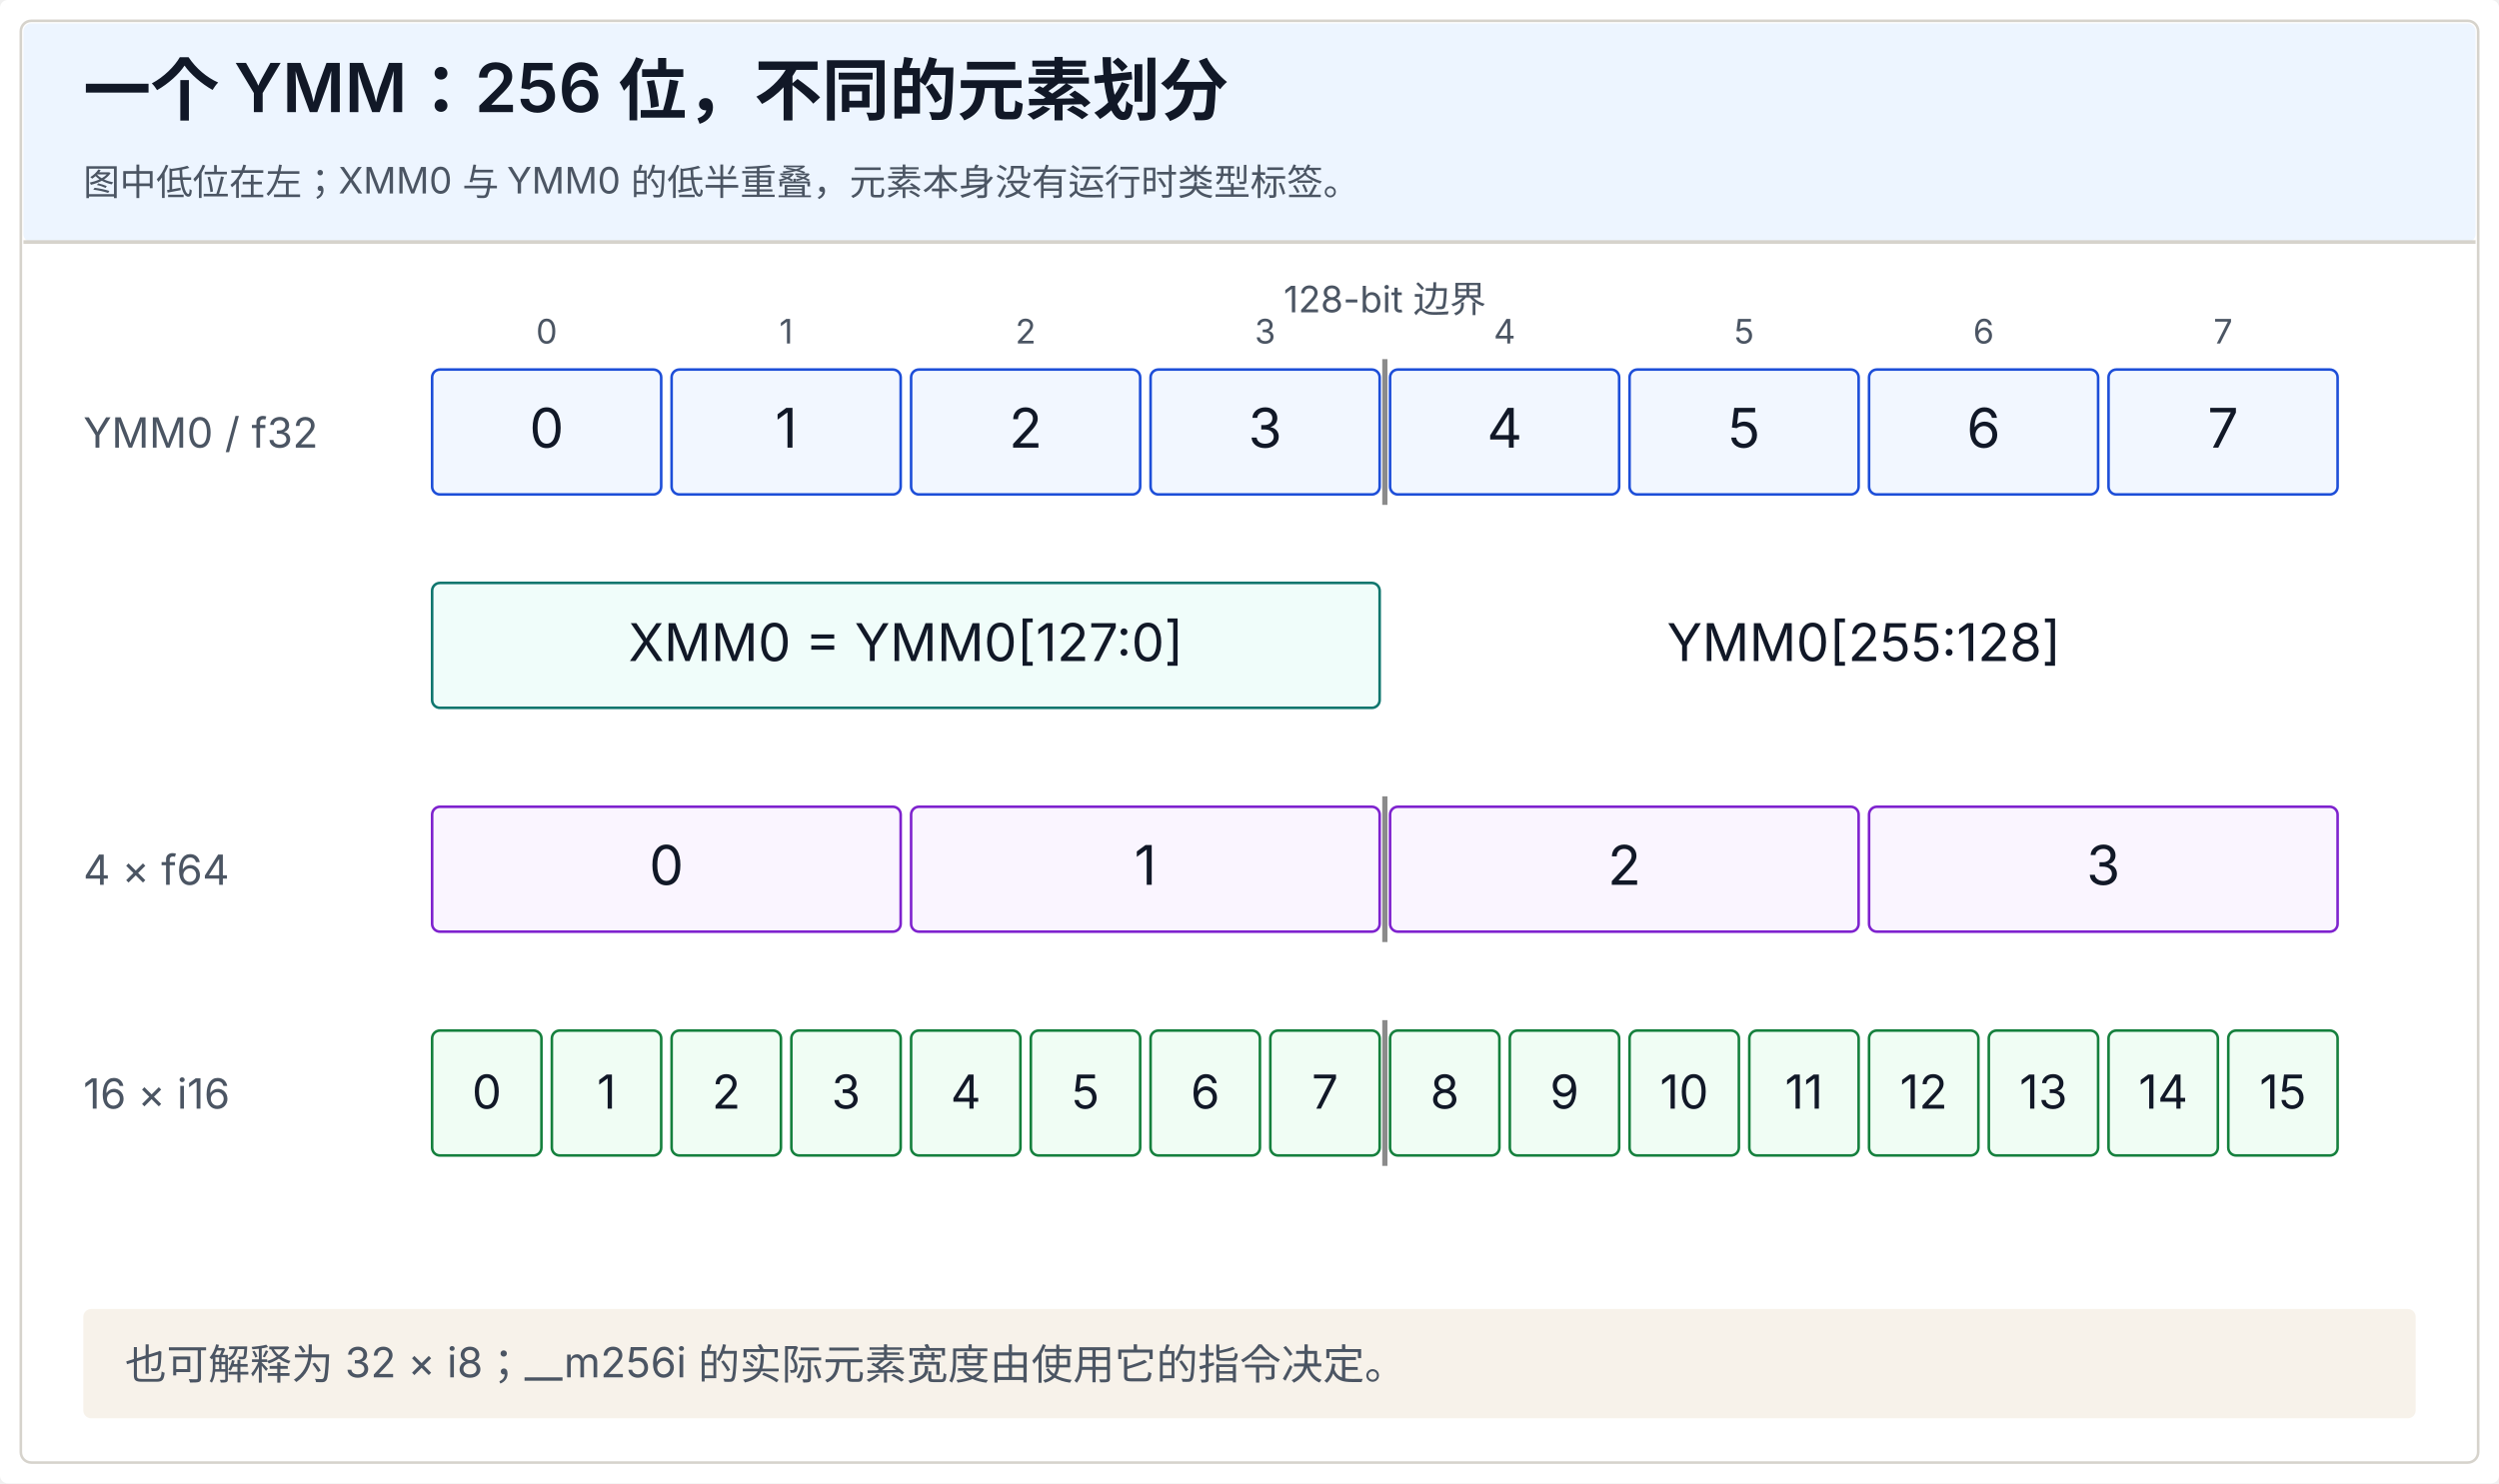
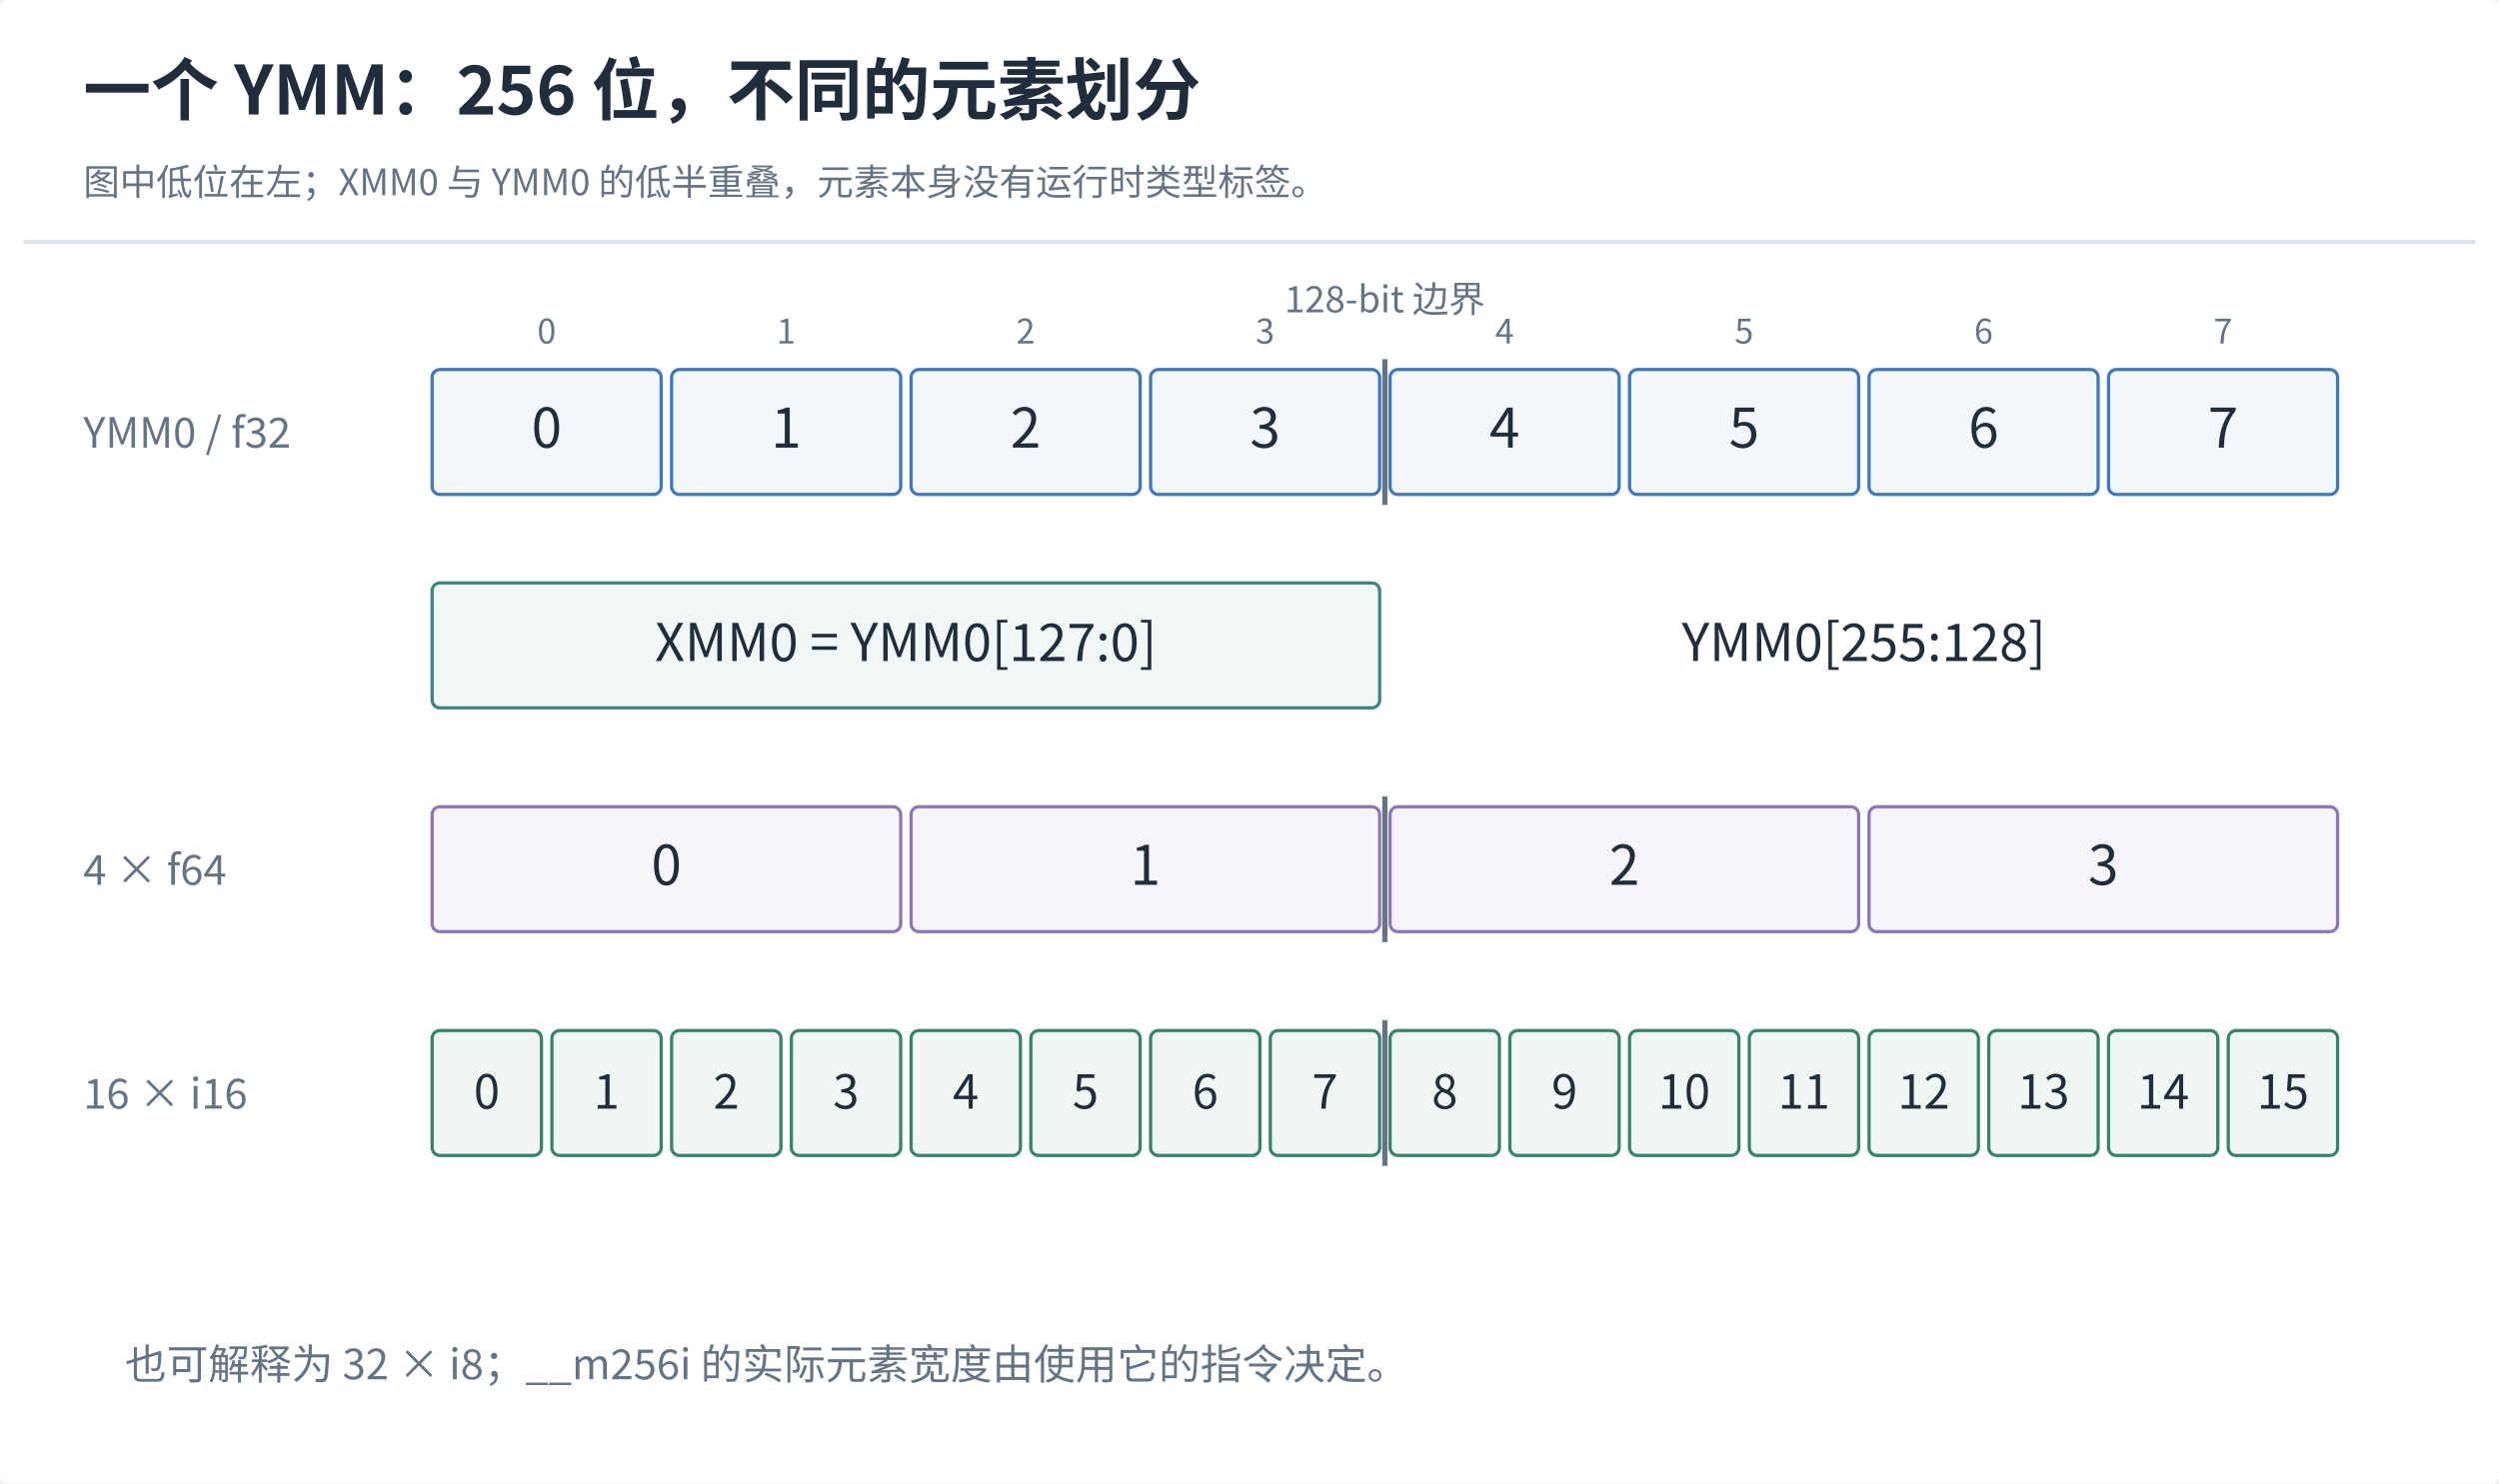
<svg xmlns="http://www.w3.org/2000/svg" width="960" height="570" viewBox="0 0 960 570" role="img" aria-labelledby="title desc">
  <defs>
    <marker id="arrow" viewBox="0 0 10 10" refX="9" refY="5" markerWidth="6" markerHeight="6" orient="auto-start-reverse">
-       <path d="M 0 1 L 9 5 L 0 9" fill="none" stroke="#8b8b8b" stroke-width="1.5" />
+       <path d="M 0 1 L 9 5 L 0 9" fill="none" stroke="#657386" stroke-width="1.6" />
    </marker>
  </defs>
  <rect x="0" y="0" width="960" height="570" rx="3" fill="white" stroke="none" stroke-width="1" />
-   <rect x="8" y="8" width="944" height="554" rx="4" fill="white" stroke="#d6d3cc" stroke-width="1" />
-   <rect x="9" y="9" width="942" height="84" rx="3" fill="#edf5ff" stroke="none" stroke-width="1" />
-   <line x1="9" y1="93" x2="951" y2="93" stroke="#d6d3cc" stroke-width="1.4" />
-   <text x="32" y="44" font-family="Inter, Noto Sans SC, Arial, sans-serif" font-size="26" font-weight="600" fill="#111827" text-anchor="start">一个 YMM：256 位，不同的元素划分</text>
-   <text x="32" y="75" font-family="Inter, Noto Sans SC, Arial, sans-serif" font-size="14" font-weight="400" fill="#4b5563" text-anchor="start">图中低位在左；XMM0 与 YMM0 的低半重叠，元素本身没有运行时类型标签。</text>
-   <text x="32" y="172" font-family="Inter, Noto Sans SC, Arial, sans-serif" font-size="16" font-weight="400" fill="#4b5563" text-anchor="start">YMM0 / f32</text>
-   <rect x="166.0" y="142" width="88.0" height="48" rx="3" fill="#f2f7ff" stroke="#1d4ed8" stroke-width="1" />
-   <text x="210.0" y="172" font-family="Inter, Noto Sans SC, Arial, sans-serif" font-size="21" font-weight="400" fill="#111827" text-anchor="middle">0</text>
-   <text x="210.0" y="132" font-family="Inter, Noto Sans SC, Arial, sans-serif" font-size="13" font-weight="400" fill="#4b5563" text-anchor="middle">0</text>
-   <rect x="258.0" y="142" width="88.0" height="48" rx="3" fill="#f2f7ff" stroke="#1d4ed8" stroke-width="1" />
-   <text x="302.0" y="172" font-family="Inter, Noto Sans SC, Arial, sans-serif" font-size="21" font-weight="400" fill="#111827" text-anchor="middle">1</text>
-   <text x="302.0" y="132" font-family="Inter, Noto Sans SC, Arial, sans-serif" font-size="13" font-weight="400" fill="#4b5563" text-anchor="middle">1</text>
-   <rect x="350.0" y="142" width="88.0" height="48" rx="3" fill="#f2f7ff" stroke="#1d4ed8" stroke-width="1" />
-   <text x="394.0" y="172" font-family="Inter, Noto Sans SC, Arial, sans-serif" font-size="21" font-weight="400" fill="#111827" text-anchor="middle">2</text>
-   <text x="394.0" y="132" font-family="Inter, Noto Sans SC, Arial, sans-serif" font-size="13" font-weight="400" fill="#4b5563" text-anchor="middle">2</text>
-   <rect x="442.0" y="142" width="88.0" height="48" rx="3" fill="#f2f7ff" stroke="#1d4ed8" stroke-width="1" />
-   <text x="486.0" y="172" font-family="Inter, Noto Sans SC, Arial, sans-serif" font-size="21" font-weight="400" fill="#111827" text-anchor="middle">3</text>
-   <text x="486.0" y="132" font-family="Inter, Noto Sans SC, Arial, sans-serif" font-size="13" font-weight="400" fill="#4b5563" text-anchor="middle">3</text>
-   <rect x="534.0" y="142" width="88.0" height="48" rx="3" fill="#f2f7ff" stroke="#1d4ed8" stroke-width="1" />
-   <text x="578.0" y="172" font-family="Inter, Noto Sans SC, Arial, sans-serif" font-size="21" font-weight="400" fill="#111827" text-anchor="middle">4</text>
-   <text x="578.0" y="132" font-family="Inter, Noto Sans SC, Arial, sans-serif" font-size="13" font-weight="400" fill="#4b5563" text-anchor="middle">4</text>
-   <rect x="626.0" y="142" width="88.0" height="48" rx="3" fill="#f2f7ff" stroke="#1d4ed8" stroke-width="1" />
-   <text x="670.0" y="172" font-family="Inter, Noto Sans SC, Arial, sans-serif" font-size="21" font-weight="400" fill="#111827" text-anchor="middle">5</text>
-   <text x="670.0" y="132" font-family="Inter, Noto Sans SC, Arial, sans-serif" font-size="13" font-weight="400" fill="#4b5563" text-anchor="middle">5</text>
-   <rect x="718.0" y="142" width="88.0" height="48" rx="3" fill="#f2f7ff" stroke="#1d4ed8" stroke-width="1" />
-   <text x="762.0" y="172" font-family="Inter, Noto Sans SC, Arial, sans-serif" font-size="21" font-weight="400" fill="#111827" text-anchor="middle">6</text>
-   <text x="762.0" y="132" font-family="Inter, Noto Sans SC, Arial, sans-serif" font-size="13" font-weight="400" fill="#4b5563" text-anchor="middle">6</text>
-   <rect x="810.0" y="142" width="88.0" height="48" rx="3" fill="#f2f7ff" stroke="#1d4ed8" stroke-width="1" />
-   <text x="854.0" y="172" font-family="Inter, Noto Sans SC, Arial, sans-serif" font-size="21" font-weight="400" fill="#111827" text-anchor="middle">7</text>
-   <text x="854.0" y="132" font-family="Inter, Noto Sans SC, Arial, sans-serif" font-size="13" font-weight="400" fill="#4b5563" text-anchor="middle">7</text>
-   <line x1="532.0" y1="138" x2="532.0" y2="194" stroke="#8b8b8b" stroke-width="2" />
-   <rect x="166" y="224" width="364" height="48" rx="3" fill="#f0fdfa" stroke="#0f766e" stroke-width="1" />
-   <text x="348" y="254" font-family="Inter, Noto Sans SC, Arial, sans-serif" font-size="20" font-weight="400" fill="#111827" text-anchor="middle">XMM0 = YMM0[127:0]</text>
-   <text x="716" y="254" font-family="Inter, Noto Sans SC, Arial, sans-serif" font-size="20" font-weight="400" fill="#111827" text-anchor="middle">YMM0[255:128]</text>
-   <text x="32" y="340" font-family="Inter, Noto Sans SC, Arial, sans-serif" font-size="16" font-weight="400" fill="#4b5563" text-anchor="start">4 × f64</text>
-   <rect x="166.0" y="310" width="180.0" height="48" rx="3" fill="#faf5ff" stroke="#7e22ce" stroke-width="1" />
-   <text x="256.0" y="340" font-family="Inter, Noto Sans SC, Arial, sans-serif" font-size="21" font-weight="400" fill="#111827" text-anchor="middle">0</text>
-   <rect x="350.0" y="310" width="180.0" height="48" rx="3" fill="#faf5ff" stroke="#7e22ce" stroke-width="1" />
-   <text x="440.0" y="340" font-family="Inter, Noto Sans SC, Arial, sans-serif" font-size="21" font-weight="400" fill="#111827" text-anchor="middle">1</text>
-   <rect x="534.0" y="310" width="180.0" height="48" rx="3" fill="#faf5ff" stroke="#7e22ce" stroke-width="1" />
-   <text x="624.0" y="340" font-family="Inter, Noto Sans SC, Arial, sans-serif" font-size="21" font-weight="400" fill="#111827" text-anchor="middle">2</text>
-   <rect x="718.0" y="310" width="180.0" height="48" rx="3" fill="#faf5ff" stroke="#7e22ce" stroke-width="1" />
-   <text x="808.0" y="340" font-family="Inter, Noto Sans SC, Arial, sans-serif" font-size="21" font-weight="400" fill="#111827" text-anchor="middle">3</text>
-   <line x1="532.0" y1="306" x2="532.0" y2="362" stroke="#8b8b8b" stroke-width="2" />
-   <text x="32" y="426" font-family="Inter, Noto Sans SC, Arial, sans-serif" font-size="16" font-weight="400" fill="#4b5563" text-anchor="start">16 × i16</text>
-   <rect x="166.0" y="396" width="42.0" height="48" rx="3" fill="#f0fdf4" stroke="#15803d" stroke-width="1" />
-   <text x="187.0" y="426" font-family="Inter, Noto Sans SC, Arial, sans-serif" font-size="18" font-weight="400" fill="#111827" text-anchor="middle">0</text>
-   <rect x="212.0" y="396" width="42.0" height="48" rx="3" fill="#f0fdf4" stroke="#15803d" stroke-width="1" />
-   <text x="233.0" y="426" font-family="Inter, Noto Sans SC, Arial, sans-serif" font-size="18" font-weight="400" fill="#111827" text-anchor="middle">1</text>
-   <rect x="258.0" y="396" width="42.0" height="48" rx="3" fill="#f0fdf4" stroke="#15803d" stroke-width="1" />
-   <text x="279.0" y="426" font-family="Inter, Noto Sans SC, Arial, sans-serif" font-size="18" font-weight="400" fill="#111827" text-anchor="middle">2</text>
-   <rect x="304.0" y="396" width="42.0" height="48" rx="3" fill="#f0fdf4" stroke="#15803d" stroke-width="1" />
-   <text x="325.0" y="426" font-family="Inter, Noto Sans SC, Arial, sans-serif" font-size="18" font-weight="400" fill="#111827" text-anchor="middle">3</text>
-   <rect x="350.0" y="396" width="42.0" height="48" rx="3" fill="#f0fdf4" stroke="#15803d" stroke-width="1" />
-   <text x="371.0" y="426" font-family="Inter, Noto Sans SC, Arial, sans-serif" font-size="18" font-weight="400" fill="#111827" text-anchor="middle">4</text>
-   <rect x="396.0" y="396" width="42.0" height="48" rx="3" fill="#f0fdf4" stroke="#15803d" stroke-width="1" />
-   <text x="417.0" y="426" font-family="Inter, Noto Sans SC, Arial, sans-serif" font-size="18" font-weight="400" fill="#111827" text-anchor="middle">5</text>
-   <rect x="442.0" y="396" width="42.0" height="48" rx="3" fill="#f0fdf4" stroke="#15803d" stroke-width="1" />
-   <text x="463.0" y="426" font-family="Inter, Noto Sans SC, Arial, sans-serif" font-size="18" font-weight="400" fill="#111827" text-anchor="middle">6</text>
-   <rect x="488.0" y="396" width="42.0" height="48" rx="3" fill="#f0fdf4" stroke="#15803d" stroke-width="1" />
-   <text x="509.0" y="426" font-family="Inter, Noto Sans SC, Arial, sans-serif" font-size="18" font-weight="400" fill="#111827" text-anchor="middle">7</text>
-   <rect x="534.0" y="396" width="42.0" height="48" rx="3" fill="#f0fdf4" stroke="#15803d" stroke-width="1" />
-   <text x="555.0" y="426" font-family="Inter, Noto Sans SC, Arial, sans-serif" font-size="18" font-weight="400" fill="#111827" text-anchor="middle">8</text>
-   <rect x="580.0" y="396" width="42.0" height="48" rx="3" fill="#f0fdf4" stroke="#15803d" stroke-width="1" />
-   <text x="601.0" y="426" font-family="Inter, Noto Sans SC, Arial, sans-serif" font-size="18" font-weight="400" fill="#111827" text-anchor="middle">9</text>
-   <rect x="626.0" y="396" width="42.0" height="48" rx="3" fill="#f0fdf4" stroke="#15803d" stroke-width="1" />
-   <text x="647.0" y="426" font-family="Inter, Noto Sans SC, Arial, sans-serif" font-size="18" font-weight="400" fill="#111827" text-anchor="middle">10</text>
-   <rect x="672.0" y="396" width="42.0" height="48" rx="3" fill="#f0fdf4" stroke="#15803d" stroke-width="1" />
-   <text x="693.0" y="426" font-family="Inter, Noto Sans SC, Arial, sans-serif" font-size="18" font-weight="400" fill="#111827" text-anchor="middle">11</text>
-   <rect x="718.0" y="396" width="42.0" height="48" rx="3" fill="#f0fdf4" stroke="#15803d" stroke-width="1" />
-   <text x="739.0" y="426" font-family="Inter, Noto Sans SC, Arial, sans-serif" font-size="18" font-weight="400" fill="#111827" text-anchor="middle">12</text>
-   <rect x="764.0" y="396" width="42.0" height="48" rx="3" fill="#f0fdf4" stroke="#15803d" stroke-width="1" />
-   <text x="785.0" y="426" font-family="Inter, Noto Sans SC, Arial, sans-serif" font-size="18" font-weight="400" fill="#111827" text-anchor="middle">13</text>
-   <rect x="810.0" y="396" width="42.0" height="48" rx="3" fill="#f0fdf4" stroke="#15803d" stroke-width="1" />
-   <text x="831.0" y="426" font-family="Inter, Noto Sans SC, Arial, sans-serif" font-size="18" font-weight="400" fill="#111827" text-anchor="middle">14</text>
-   <rect x="856.0" y="396" width="42.0" height="48" rx="3" fill="#f0fdf4" stroke="#15803d" stroke-width="1" />
-   <text x="877.0" y="426" font-family="Inter, Noto Sans SC, Arial, sans-serif" font-size="18" font-weight="400" fill="#111827" text-anchor="middle">15</text>
-   <line x1="532.0" y1="392" x2="532.0" y2="448" stroke="#8b8b8b" stroke-width="2" />
-   <text x="532" y="120" font-family="Inter, Noto Sans SC, Arial, sans-serif" font-size="14" font-weight="400" fill="#4b5563" text-anchor="middle">128-bit 边界</text>
-   <rect x="32" y="503" width="896" height="42" rx="3" fill="#f7f2ea" stroke="none" stroke-width="1" />
-   <text x="48" y="530" font-family="Inter, Noto Sans SC, Arial, sans-serif" font-size="16" font-weight="400" fill="#4b5563" text-anchor="start">也可解释为 32 × i8；__m256i 的实际元素宽度由使用它的指令决定。</text>
+   <rect x="8" y="8" width="944" height="554" rx="4" fill="white" stroke="none" stroke-width="1" />
+   <rect x="9" y="9" width="942" height="84" rx="3" fill="white" stroke="none" stroke-width="1" />
+   <line x1="9" y1="93" x2="951" y2="93" stroke="#dce3ea" stroke-width="1.6" />
+   <text x="32" y="44" font-family="Noto Sans SC, Noto Sans CJK SC, Inter, Arial, sans-serif" font-size="26" font-weight="600" fill="#1f2d3d" text-anchor="start">一个 YMM：256 位，不同的元素划分</text>
+   <text x="32" y="75" font-family="Noto Sans SC, Noto Sans CJK SC, Inter, Arial, sans-serif" font-size="14" font-weight="400" fill="#657386" text-anchor="start">图中低位在左；XMM0 与 YMM0 的低半重叠，元素本身没有运行时类型标签。</text>
+   <text x="32" y="172" font-family="Noto Sans SC, Noto Sans CJK SC, Inter, Arial, sans-serif" font-size="16" font-weight="400" fill="#657386" text-anchor="start">YMM0 / f32</text>
+   <rect x="166.0" y="142" width="88.0" height="48" rx="3" fill="#f3f7fc" stroke="#4078bd" stroke-width="1.25" />
+   <text x="210.0" y="172" font-family="Noto Sans SC, Noto Sans CJK SC, Inter, Arial, sans-serif" font-size="21" font-weight="400" fill="#1f2d3d" text-anchor="middle">0</text>
+   <text x="210.0" y="132" font-family="Noto Sans SC, Noto Sans CJK SC, Inter, Arial, sans-serif" font-size="13" font-weight="400" fill="#657386" text-anchor="middle">0</text>
+   <rect x="258.0" y="142" width="88.0" height="48" rx="3" fill="#f3f7fc" stroke="#4078bd" stroke-width="1.25" />
+   <text x="302.0" y="172" font-family="Noto Sans SC, Noto Sans CJK SC, Inter, Arial, sans-serif" font-size="21" font-weight="400" fill="#1f2d3d" text-anchor="middle">1</text>
+   <text x="302.0" y="132" font-family="Noto Sans SC, Noto Sans CJK SC, Inter, Arial, sans-serif" font-size="13" font-weight="400" fill="#657386" text-anchor="middle">1</text>
+   <rect x="350.0" y="142" width="88.0" height="48" rx="3" fill="#f3f7fc" stroke="#4078bd" stroke-width="1.25" />
+   <text x="394.0" y="172" font-family="Noto Sans SC, Noto Sans CJK SC, Inter, Arial, sans-serif" font-size="21" font-weight="400" fill="#1f2d3d" text-anchor="middle">2</text>
+   <text x="394.0" y="132" font-family="Noto Sans SC, Noto Sans CJK SC, Inter, Arial, sans-serif" font-size="13" font-weight="400" fill="#657386" text-anchor="middle">2</text>
+   <rect x="442.0" y="142" width="88.0" height="48" rx="3" fill="#f3f7fc" stroke="#4078bd" stroke-width="1.25" />
+   <text x="486.0" y="172" font-family="Noto Sans SC, Noto Sans CJK SC, Inter, Arial, sans-serif" font-size="21" font-weight="400" fill="#1f2d3d" text-anchor="middle">3</text>
+   <text x="486.0" y="132" font-family="Noto Sans SC, Noto Sans CJK SC, Inter, Arial, sans-serif" font-size="13" font-weight="400" fill="#657386" text-anchor="middle">3</text>
+   <rect x="534.0" y="142" width="88.0" height="48" rx="3" fill="#f3f7fc" stroke="#4078bd" stroke-width="1.25" />
+   <text x="578.0" y="172" font-family="Noto Sans SC, Noto Sans CJK SC, Inter, Arial, sans-serif" font-size="21" font-weight="400" fill="#1f2d3d" text-anchor="middle">4</text>
+   <text x="578.0" y="132" font-family="Noto Sans SC, Noto Sans CJK SC, Inter, Arial, sans-serif" font-size="13" font-weight="400" fill="#657386" text-anchor="middle">4</text>
+   <rect x="626.0" y="142" width="88.0" height="48" rx="3" fill="#f3f7fc" stroke="#4078bd" stroke-width="1.25" />
+   <text x="670.0" y="172" font-family="Noto Sans SC, Noto Sans CJK SC, Inter, Arial, sans-serif" font-size="21" font-weight="400" fill="#1f2d3d" text-anchor="middle">5</text>
+   <text x="670.0" y="132" font-family="Noto Sans SC, Noto Sans CJK SC, Inter, Arial, sans-serif" font-size="13" font-weight="400" fill="#657386" text-anchor="middle">5</text>
+   <rect x="718.0" y="142" width="88.0" height="48" rx="3" fill="#f3f7fc" stroke="#4078bd" stroke-width="1.25" />
+   <text x="762.0" y="172" font-family="Noto Sans SC, Noto Sans CJK SC, Inter, Arial, sans-serif" font-size="21" font-weight="400" fill="#1f2d3d" text-anchor="middle">6</text>
+   <text x="762.0" y="132" font-family="Noto Sans SC, Noto Sans CJK SC, Inter, Arial, sans-serif" font-size="13" font-weight="400" fill="#657386" text-anchor="middle">6</text>
+   <rect x="810.0" y="142" width="88.0" height="48" rx="3" fill="#f3f7fc" stroke="#4078bd" stroke-width="1.25" />
+   <text x="854.0" y="172" font-family="Noto Sans SC, Noto Sans CJK SC, Inter, Arial, sans-serif" font-size="21" font-weight="400" fill="#1f2d3d" text-anchor="middle">7</text>
+   <text x="854.0" y="132" font-family="Noto Sans SC, Noto Sans CJK SC, Inter, Arial, sans-serif" font-size="13" font-weight="400" fill="#657386" text-anchor="middle">7</text>
+   <line x1="532.0" y1="138" x2="532.0" y2="194" stroke="#657386" stroke-width="2.0" />
+   <rect x="166" y="224" width="364" height="48" rx="3" fill="#f0f7f6" stroke="#3e8580" stroke-width="1.25" />
+   <text x="348" y="254" font-family="Noto Sans SC, Noto Sans CJK SC, Inter, Arial, sans-serif" font-size="20" font-weight="400" fill="#1f2d3d" text-anchor="middle">XMM0 = YMM0[127:0]</text>
+   <text x="716" y="254" font-family="Noto Sans SC, Noto Sans CJK SC, Inter, Arial, sans-serif" font-size="20" font-weight="400" fill="#1f2d3d" text-anchor="middle">YMM0[255:128]</text>
+   <text x="32" y="340" font-family="Noto Sans SC, Noto Sans CJK SC, Inter, Arial, sans-serif" font-size="16" font-weight="400" fill="#657386" text-anchor="start">4 × f64</text>
+   <rect x="166.0" y="310" width="180.0" height="48" rx="3" fill="#f7f4fb" stroke="#8d76b7" stroke-width="1.25" />
+   <text x="256.0" y="340" font-family="Noto Sans SC, Noto Sans CJK SC, Inter, Arial, sans-serif" font-size="21" font-weight="400" fill="#1f2d3d" text-anchor="middle">0</text>
+   <rect x="350.0" y="310" width="180.0" height="48" rx="3" fill="#f7f4fb" stroke="#8d76b7" stroke-width="1.25" />
+   <text x="440.0" y="340" font-family="Noto Sans SC, Noto Sans CJK SC, Inter, Arial, sans-serif" font-size="21" font-weight="400" fill="#1f2d3d" text-anchor="middle">1</text>
+   <rect x="534.0" y="310" width="180.0" height="48" rx="3" fill="#f7f4fb" stroke="#8d76b7" stroke-width="1.25" />
+   <text x="624.0" y="340" font-family="Noto Sans SC, Noto Sans CJK SC, Inter, Arial, sans-serif" font-size="21" font-weight="400" fill="#1f2d3d" text-anchor="middle">2</text>
+   <rect x="718.0" y="310" width="180.0" height="48" rx="3" fill="#f7f4fb" stroke="#8d76b7" stroke-width="1.25" />
+   <text x="808.0" y="340" font-family="Noto Sans SC, Noto Sans CJK SC, Inter, Arial, sans-serif" font-size="21" font-weight="400" fill="#1f2d3d" text-anchor="middle">3</text>
+   <line x1="532.0" y1="306" x2="532.0" y2="362" stroke="#657386" stroke-width="2.0" />
+   <text x="32" y="426" font-family="Noto Sans SC, Noto Sans CJK SC, Inter, Arial, sans-serif" font-size="16" font-weight="400" fill="#657386" text-anchor="start">16 × i16</text>
+   <rect x="166.0" y="396" width="42.0" height="48" rx="3" fill="#f0f7f3" stroke="#39826d" stroke-width="1.25" />
+   <text x="187.0" y="426" font-family="Noto Sans SC, Noto Sans CJK SC, Inter, Arial, sans-serif" font-size="18" font-weight="400" fill="#1f2d3d" text-anchor="middle">0</text>
+   <rect x="212.0" y="396" width="42.0" height="48" rx="3" fill="#f0f7f3" stroke="#39826d" stroke-width="1.25" />
+   <text x="233.0" y="426" font-family="Noto Sans SC, Noto Sans CJK SC, Inter, Arial, sans-serif" font-size="18" font-weight="400" fill="#1f2d3d" text-anchor="middle">1</text>
+   <rect x="258.0" y="396" width="42.0" height="48" rx="3" fill="#f0f7f3" stroke="#39826d" stroke-width="1.25" />
+   <text x="279.0" y="426" font-family="Noto Sans SC, Noto Sans CJK SC, Inter, Arial, sans-serif" font-size="18" font-weight="400" fill="#1f2d3d" text-anchor="middle">2</text>
+   <rect x="304.0" y="396" width="42.0" height="48" rx="3" fill="#f0f7f3" stroke="#39826d" stroke-width="1.25" />
+   <text x="325.0" y="426" font-family="Noto Sans SC, Noto Sans CJK SC, Inter, Arial, sans-serif" font-size="18" font-weight="400" fill="#1f2d3d" text-anchor="middle">3</text>
+   <rect x="350.0" y="396" width="42.0" height="48" rx="3" fill="#f0f7f3" stroke="#39826d" stroke-width="1.25" />
+   <text x="371.0" y="426" font-family="Noto Sans SC, Noto Sans CJK SC, Inter, Arial, sans-serif" font-size="18" font-weight="400" fill="#1f2d3d" text-anchor="middle">4</text>
+   <rect x="396.0" y="396" width="42.0" height="48" rx="3" fill="#f0f7f3" stroke="#39826d" stroke-width="1.25" />
+   <text x="417.0" y="426" font-family="Noto Sans SC, Noto Sans CJK SC, Inter, Arial, sans-serif" font-size="18" font-weight="400" fill="#1f2d3d" text-anchor="middle">5</text>
+   <rect x="442.0" y="396" width="42.0" height="48" rx="3" fill="#f0f7f3" stroke="#39826d" stroke-width="1.25" />
+   <text x="463.0" y="426" font-family="Noto Sans SC, Noto Sans CJK SC, Inter, Arial, sans-serif" font-size="18" font-weight="400" fill="#1f2d3d" text-anchor="middle">6</text>
+   <rect x="488.0" y="396" width="42.0" height="48" rx="3" fill="#f0f7f3" stroke="#39826d" stroke-width="1.25" />
+   <text x="509.0" y="426" font-family="Noto Sans SC, Noto Sans CJK SC, Inter, Arial, sans-serif" font-size="18" font-weight="400" fill="#1f2d3d" text-anchor="middle">7</text>
+   <rect x="534.0" y="396" width="42.0" height="48" rx="3" fill="#f0f7f3" stroke="#39826d" stroke-width="1.25" />
+   <text x="555.0" y="426" font-family="Noto Sans SC, Noto Sans CJK SC, Inter, Arial, sans-serif" font-size="18" font-weight="400" fill="#1f2d3d" text-anchor="middle">8</text>
+   <rect x="580.0" y="396" width="42.0" height="48" rx="3" fill="#f0f7f3" stroke="#39826d" stroke-width="1.25" />
+   <text x="601.0" y="426" font-family="Noto Sans SC, Noto Sans CJK SC, Inter, Arial, sans-serif" font-size="18" font-weight="400" fill="#1f2d3d" text-anchor="middle">9</text>
+   <rect x="626.0" y="396" width="42.0" height="48" rx="3" fill="#f0f7f3" stroke="#39826d" stroke-width="1.25" />
+   <text x="647.0" y="426" font-family="Noto Sans SC, Noto Sans CJK SC, Inter, Arial, sans-serif" font-size="18" font-weight="400" fill="#1f2d3d" text-anchor="middle">10</text>
+   <rect x="672.0" y="396" width="42.0" height="48" rx="3" fill="#f0f7f3" stroke="#39826d" stroke-width="1.25" />
+   <text x="693.0" y="426" font-family="Noto Sans SC, Noto Sans CJK SC, Inter, Arial, sans-serif" font-size="18" font-weight="400" fill="#1f2d3d" text-anchor="middle">11</text>
+   <rect x="718.0" y="396" width="42.0" height="48" rx="3" fill="#f0f7f3" stroke="#39826d" stroke-width="1.25" />
+   <text x="739.0" y="426" font-family="Noto Sans SC, Noto Sans CJK SC, Inter, Arial, sans-serif" font-size="18" font-weight="400" fill="#1f2d3d" text-anchor="middle">12</text>
+   <rect x="764.0" y="396" width="42.0" height="48" rx="3" fill="#f0f7f3" stroke="#39826d" stroke-width="1.25" />
+   <text x="785.0" y="426" font-family="Noto Sans SC, Noto Sans CJK SC, Inter, Arial, sans-serif" font-size="18" font-weight="400" fill="#1f2d3d" text-anchor="middle">13</text>
+   <rect x="810.0" y="396" width="42.0" height="48" rx="3" fill="#f0f7f3" stroke="#39826d" stroke-width="1.25" />
+   <text x="831.0" y="426" font-family="Noto Sans SC, Noto Sans CJK SC, Inter, Arial, sans-serif" font-size="18" font-weight="400" fill="#1f2d3d" text-anchor="middle">14</text>
+   <rect x="856.0" y="396" width="42.0" height="48" rx="3" fill="#f0f7f3" stroke="#39826d" stroke-width="1.25" />
+   <text x="877.0" y="426" font-family="Noto Sans SC, Noto Sans CJK SC, Inter, Arial, sans-serif" font-size="18" font-weight="400" fill="#1f2d3d" text-anchor="middle">15</text>
+   <line x1="532.0" y1="392" x2="532.0" y2="448" stroke="#657386" stroke-width="2.0" />
+   <text x="532" y="120" font-family="Noto Sans SC, Noto Sans CJK SC, Inter, Arial, sans-serif" font-size="14" font-weight="400" fill="#657386" text-anchor="middle">128-bit 边界</text>
+   <rect x="32" y="503" width="896" height="42" rx="3" fill="white" stroke="none" stroke-width="1" />
+   <text x="48" y="530" font-family="Noto Sans SC, Noto Sans CJK SC, Inter, Arial, sans-serif" font-size="16" font-weight="400" fill="#657386" text-anchor="start">也可解释为 32 × i8；__m256i 的实际元素宽度由使用它的指令决定。</text>
</svg>
